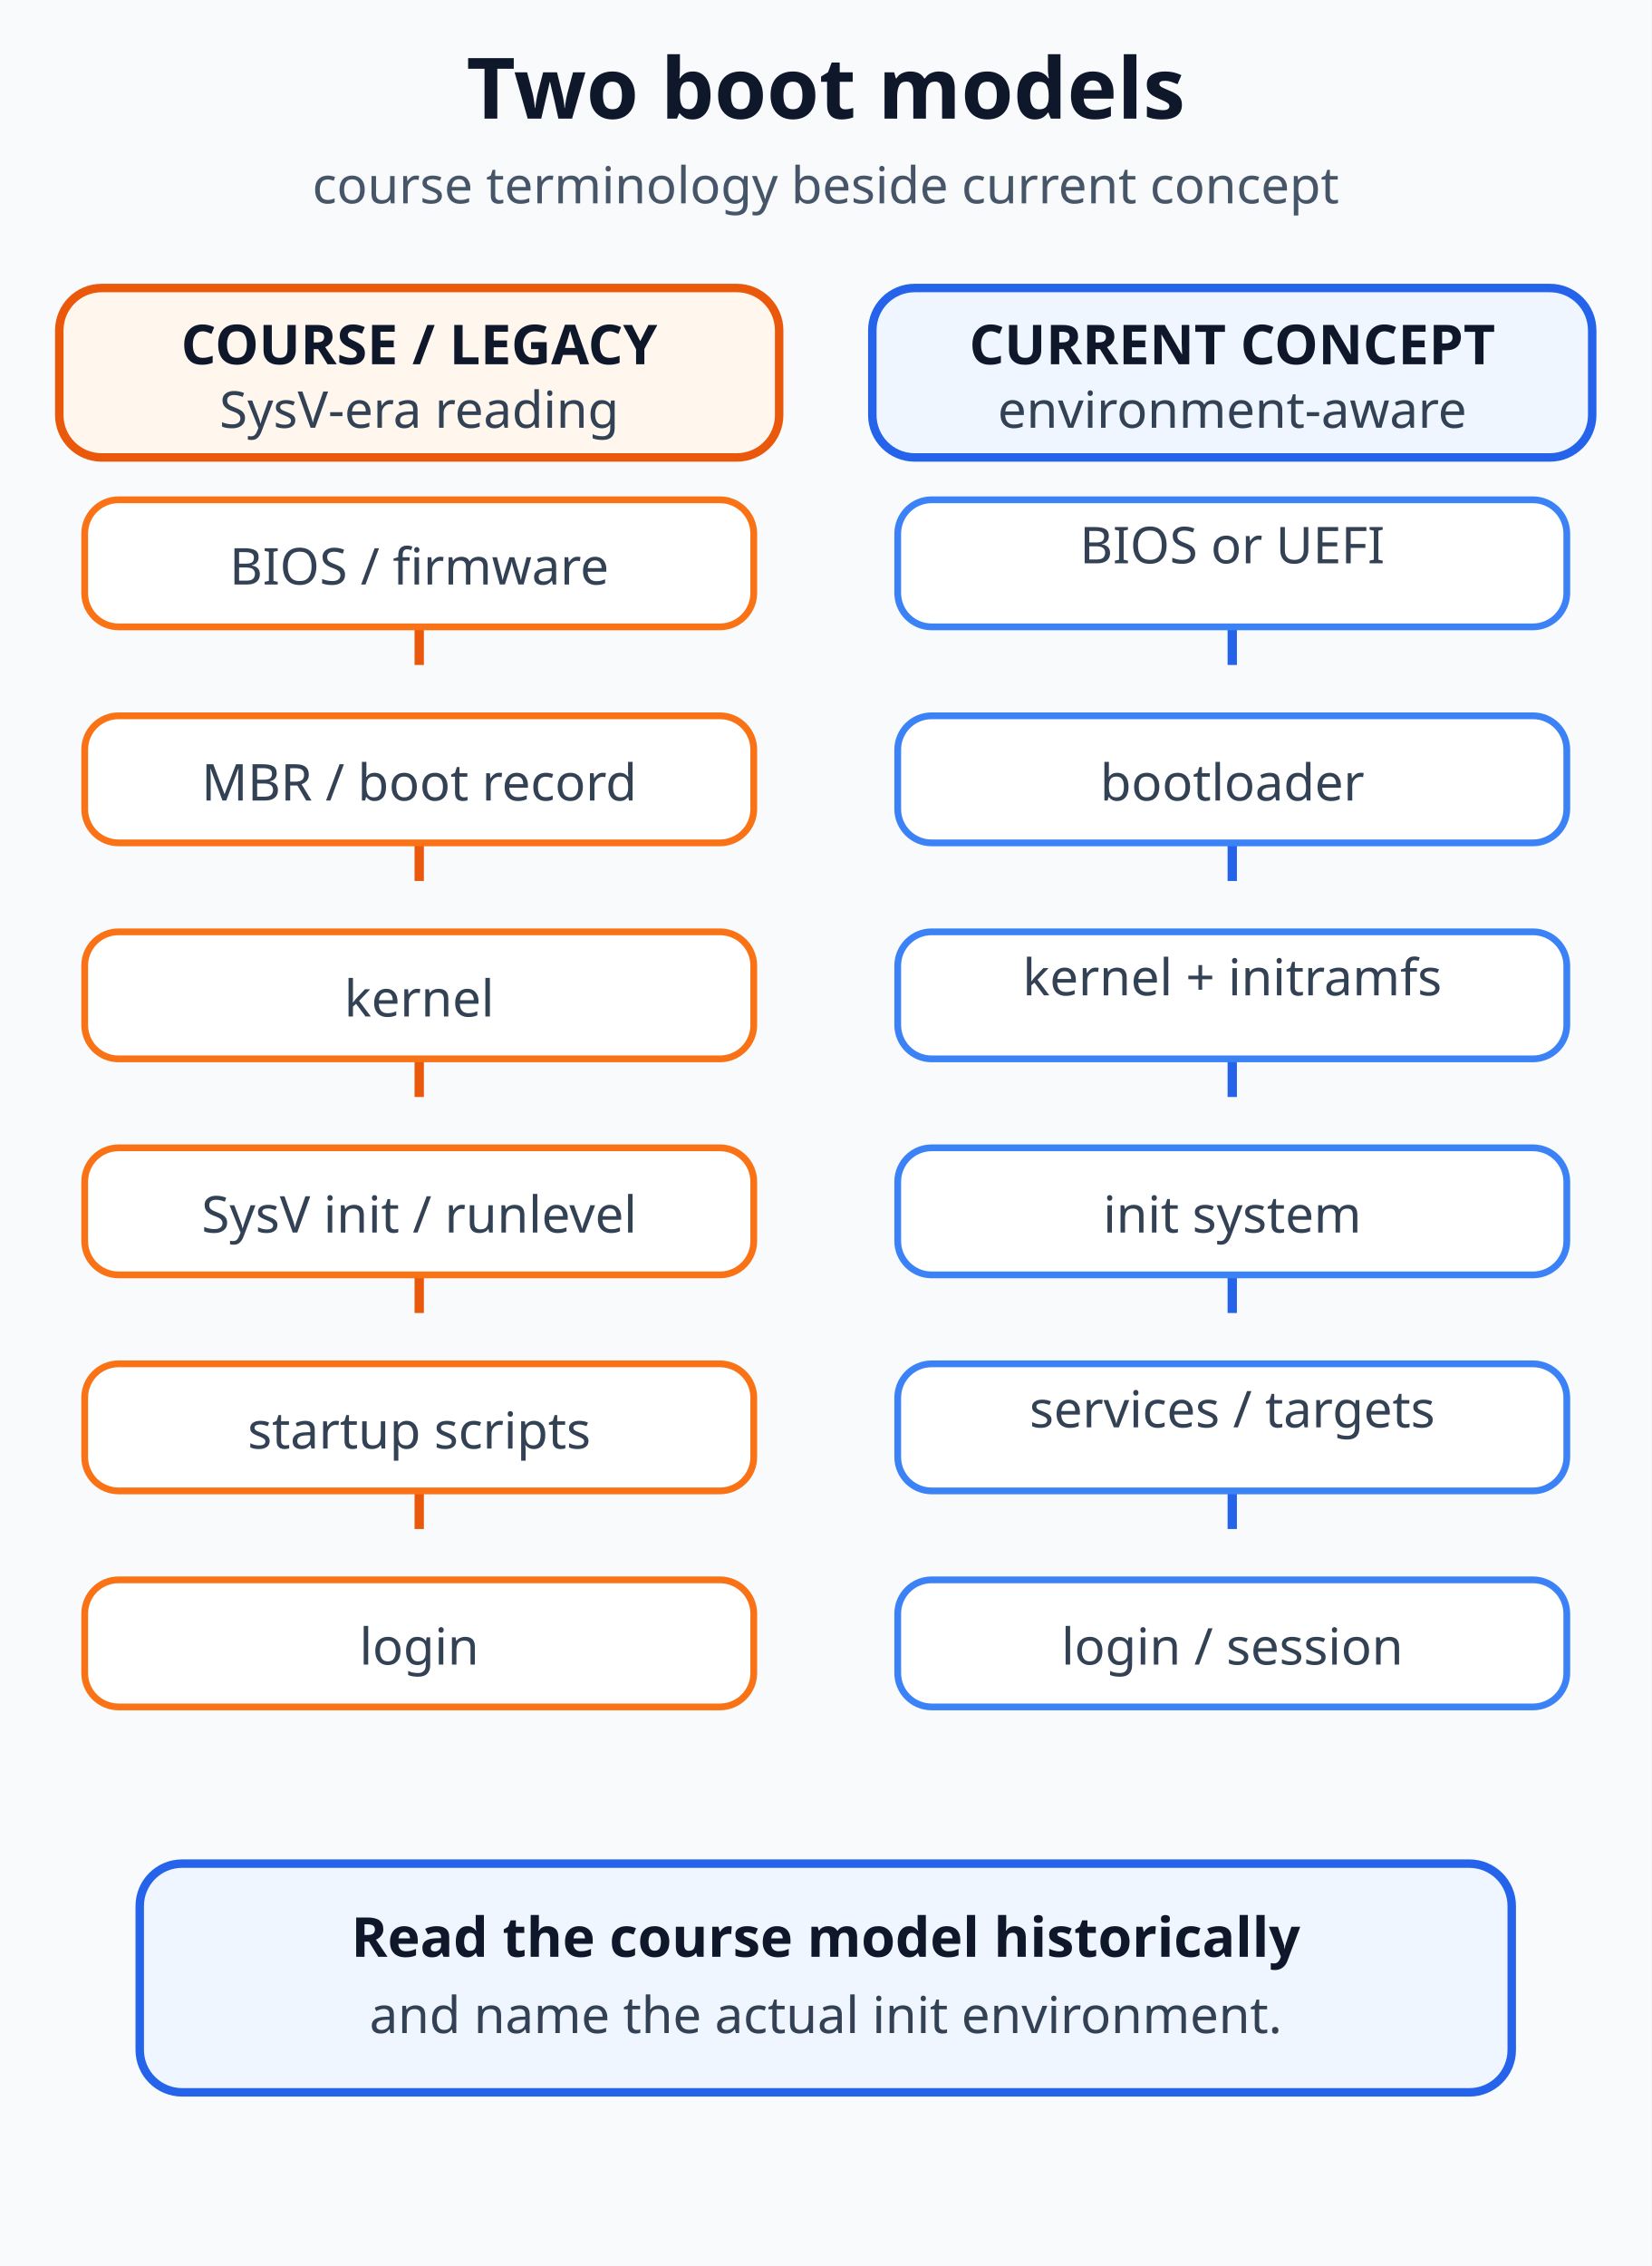
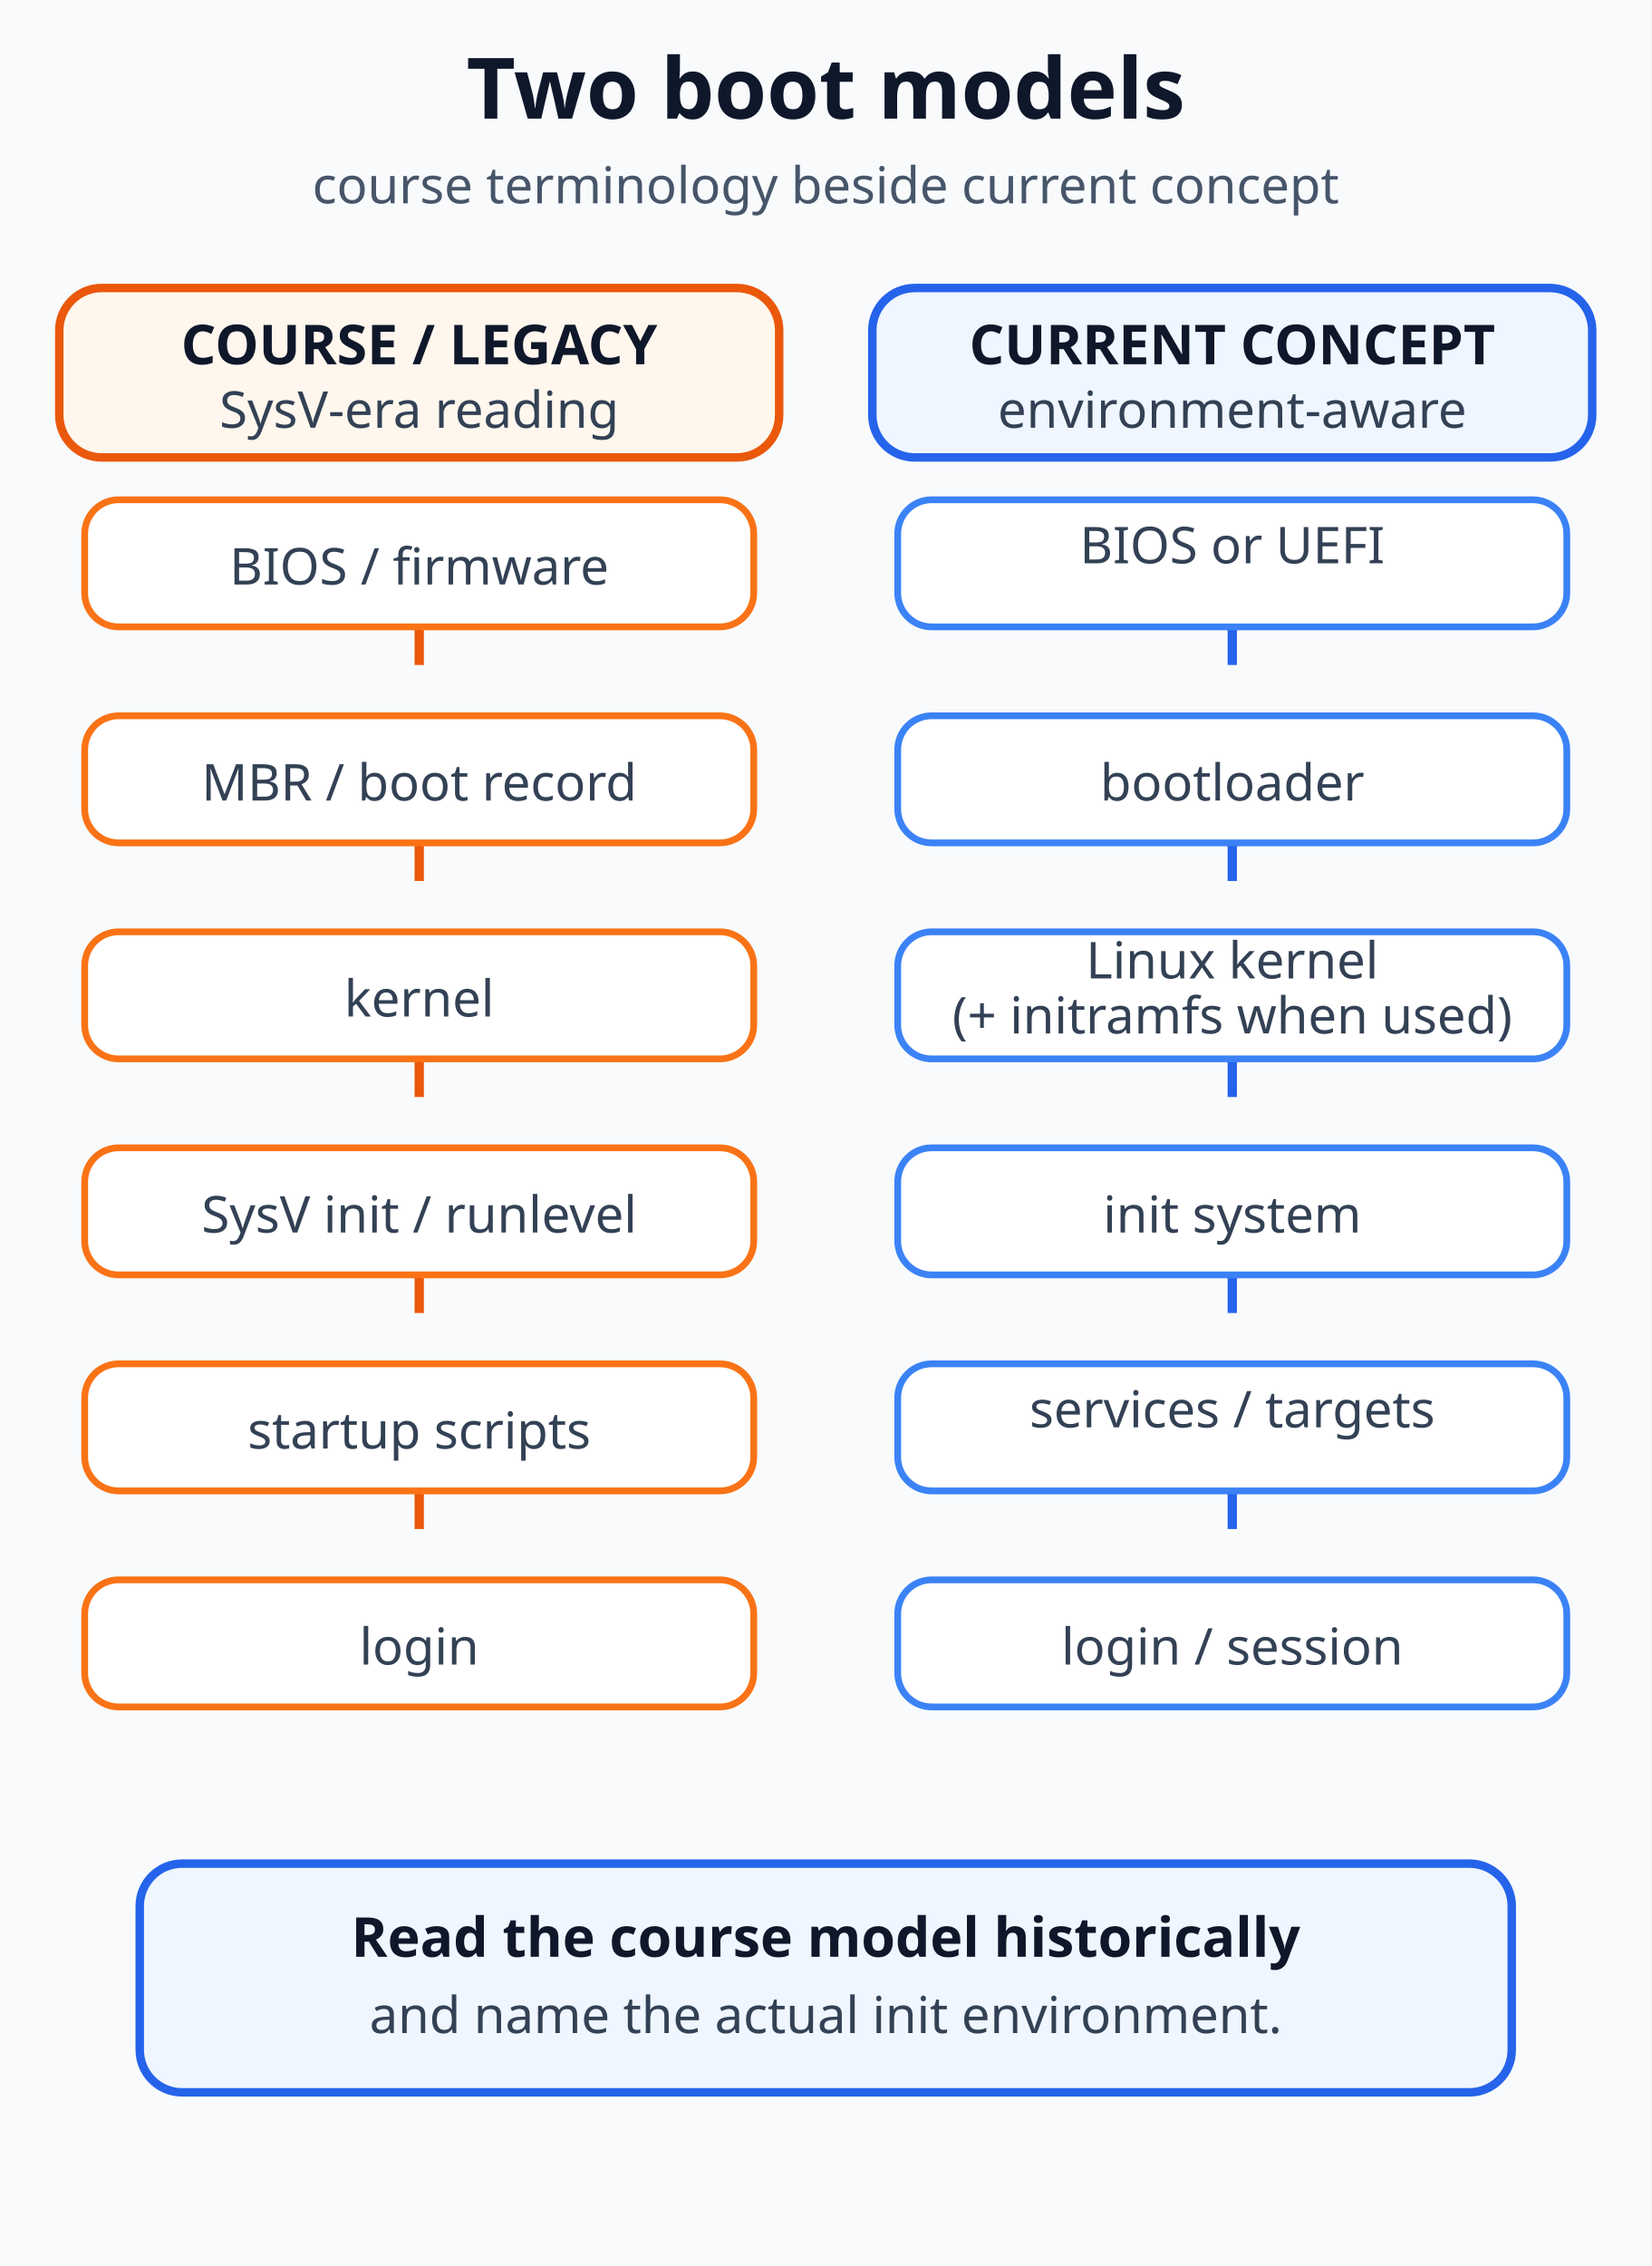
<svg xmlns="http://www.w3.org/2000/svg" viewBox="0 0 390 535" role="img" aria-labelledby="title desc">
  <style>
    .bg{fill:#f8fafc}.title{font:700 20px sans-serif;fill:#0f172a}.sub{font:12px sans-serif;fill:#475569}
    .headL{fill:#fff7ed;stroke:#ea580c;stroke-width:2;rx:10}.headC{fill:#eff6ff;stroke:#2563eb;stroke-width:2;rx:10}
    .boxL{fill:#fff;stroke:#f97316;stroke-width:1.6;rx:8}.boxC{fill:#fff;stroke:#3b82f6;stroke-width:1.6;rx:8}
    .h{font:700 13px sans-serif;fill:#0f172a}.t{font:12px sans-serif;fill:#334155}.arrowL{stroke:#ea580c;stroke-width:2.2}.arrowC{stroke:#2563eb;stroke-width:2.2}
  </style>
  <rect class="bg" width="390" height="535" />
  <text class="title" x="195" y="28" text-anchor="middle">Two boot models</text>
  <text class="sub" x="195" y="48" text-anchor="middle">course terminology beside current concept</text>
  <rect class="headL" x="14" y="68" width="170" height="40" />
  <rect class="headC" x="206" y="68" width="170" height="40" />
  <text class="h" x="99" y="86" text-anchor="middle">COURSE / LEGACY</text>
  <text class="t" x="99" y="101" text-anchor="middle">SysV-era reading</text>
  <text class="h" x="291" y="86" text-anchor="middle">CURRENT CONCEPT</text>
  <text class="t" x="291" y="101" text-anchor="middle">environment-aware</text>
  <line class="arrowL" x1="99" y1="148" x2="99" y2="157" />
  <line class="arrowL" x1="99" y1="199" x2="99" y2="208" />
  <line class="arrowL" x1="99" y1="250" x2="99" y2="259" />
  <line class="arrowL" x1="99" y1="301" x2="99" y2="310" />
  <line class="arrowL" x1="99" y1="352" x2="99" y2="361" />
  <line class="arrowC" x1="291" y1="148" x2="291" y2="157" />
  <line class="arrowC" x1="291" y1="199" x2="291" y2="208" />
  <line class="arrowC" x1="291" y1="250" x2="291" y2="259" />
  <line class="arrowC" x1="291" y1="301" x2="291" y2="310" />
  <line class="arrowC" x1="291" y1="352" x2="291" y2="361" />
  <rect class="boxL" x="20" y="118" width="158" height="30" />
  <rect class="boxL" x="20" y="169" width="158" height="30" />
  <rect class="boxL" x="20" y="220" width="158" height="30" />
  <rect class="boxL" x="20" y="271" width="158" height="30" />
  <rect class="boxL" x="20" y="322" width="158" height="30" />
  <rect class="boxL" x="20" y="373" width="158" height="30" />
  <rect class="boxC" x="212" y="118" width="158" height="30" />
  <rect class="boxC" x="212" y="169" width="158" height="30" />
  <rect class="boxC" x="212" y="220" width="158" height="30" />
  <rect class="boxC" x="212" y="271" width="158" height="30" />
  <rect class="boxC" x="212" y="322" width="158" height="30" />
  <rect class="boxC" x="212" y="373" width="158" height="30" />
  <text class="t" x="99" y="138" text-anchor="middle">BIOS / firmware</text>
  <text class="t" x="99" y="189" text-anchor="middle">MBR / boot record</text>
  <text class="t" x="99" y="240" text-anchor="middle">kernel</text>
  <text class="t" x="99" y="291" text-anchor="middle">SysV init / runlevel</text>
  <text class="t" x="99" y="342" text-anchor="middle">startup scripts</text>
  <text class="t" x="99" y="393" text-anchor="middle">login</text>
  <text class="t" x="291" y="133" text-anchor="middle">BIOS or UEFI</text>
  <text class="t" x="291" y="189" text-anchor="middle">bootloader</text>
-   <text class="t" x="291" y="235" text-anchor="middle">kernel + initramfs</text>
+   <text class="t" x="291" y="231" text-anchor="middle">Linux kernel</text>
+   <text class="t" x="291" y="244" text-anchor="middle">(+ initramfs when used)</text>
  <text class="t" x="291" y="291" text-anchor="middle">init system</text>
  <text class="t" x="291" y="337" text-anchor="middle">services / targets</text>
  <text class="t" x="291" y="393" text-anchor="middle">login / session</text>
  <rect class="headC" x="33" y="440" width="324" height="54" />
  <text class="h" x="195" y="462" text-anchor="middle">Read the course model historically</text>
  <text class="t" x="195" y="480" text-anchor="middle">and name the actual init environment.</text>
</svg>
